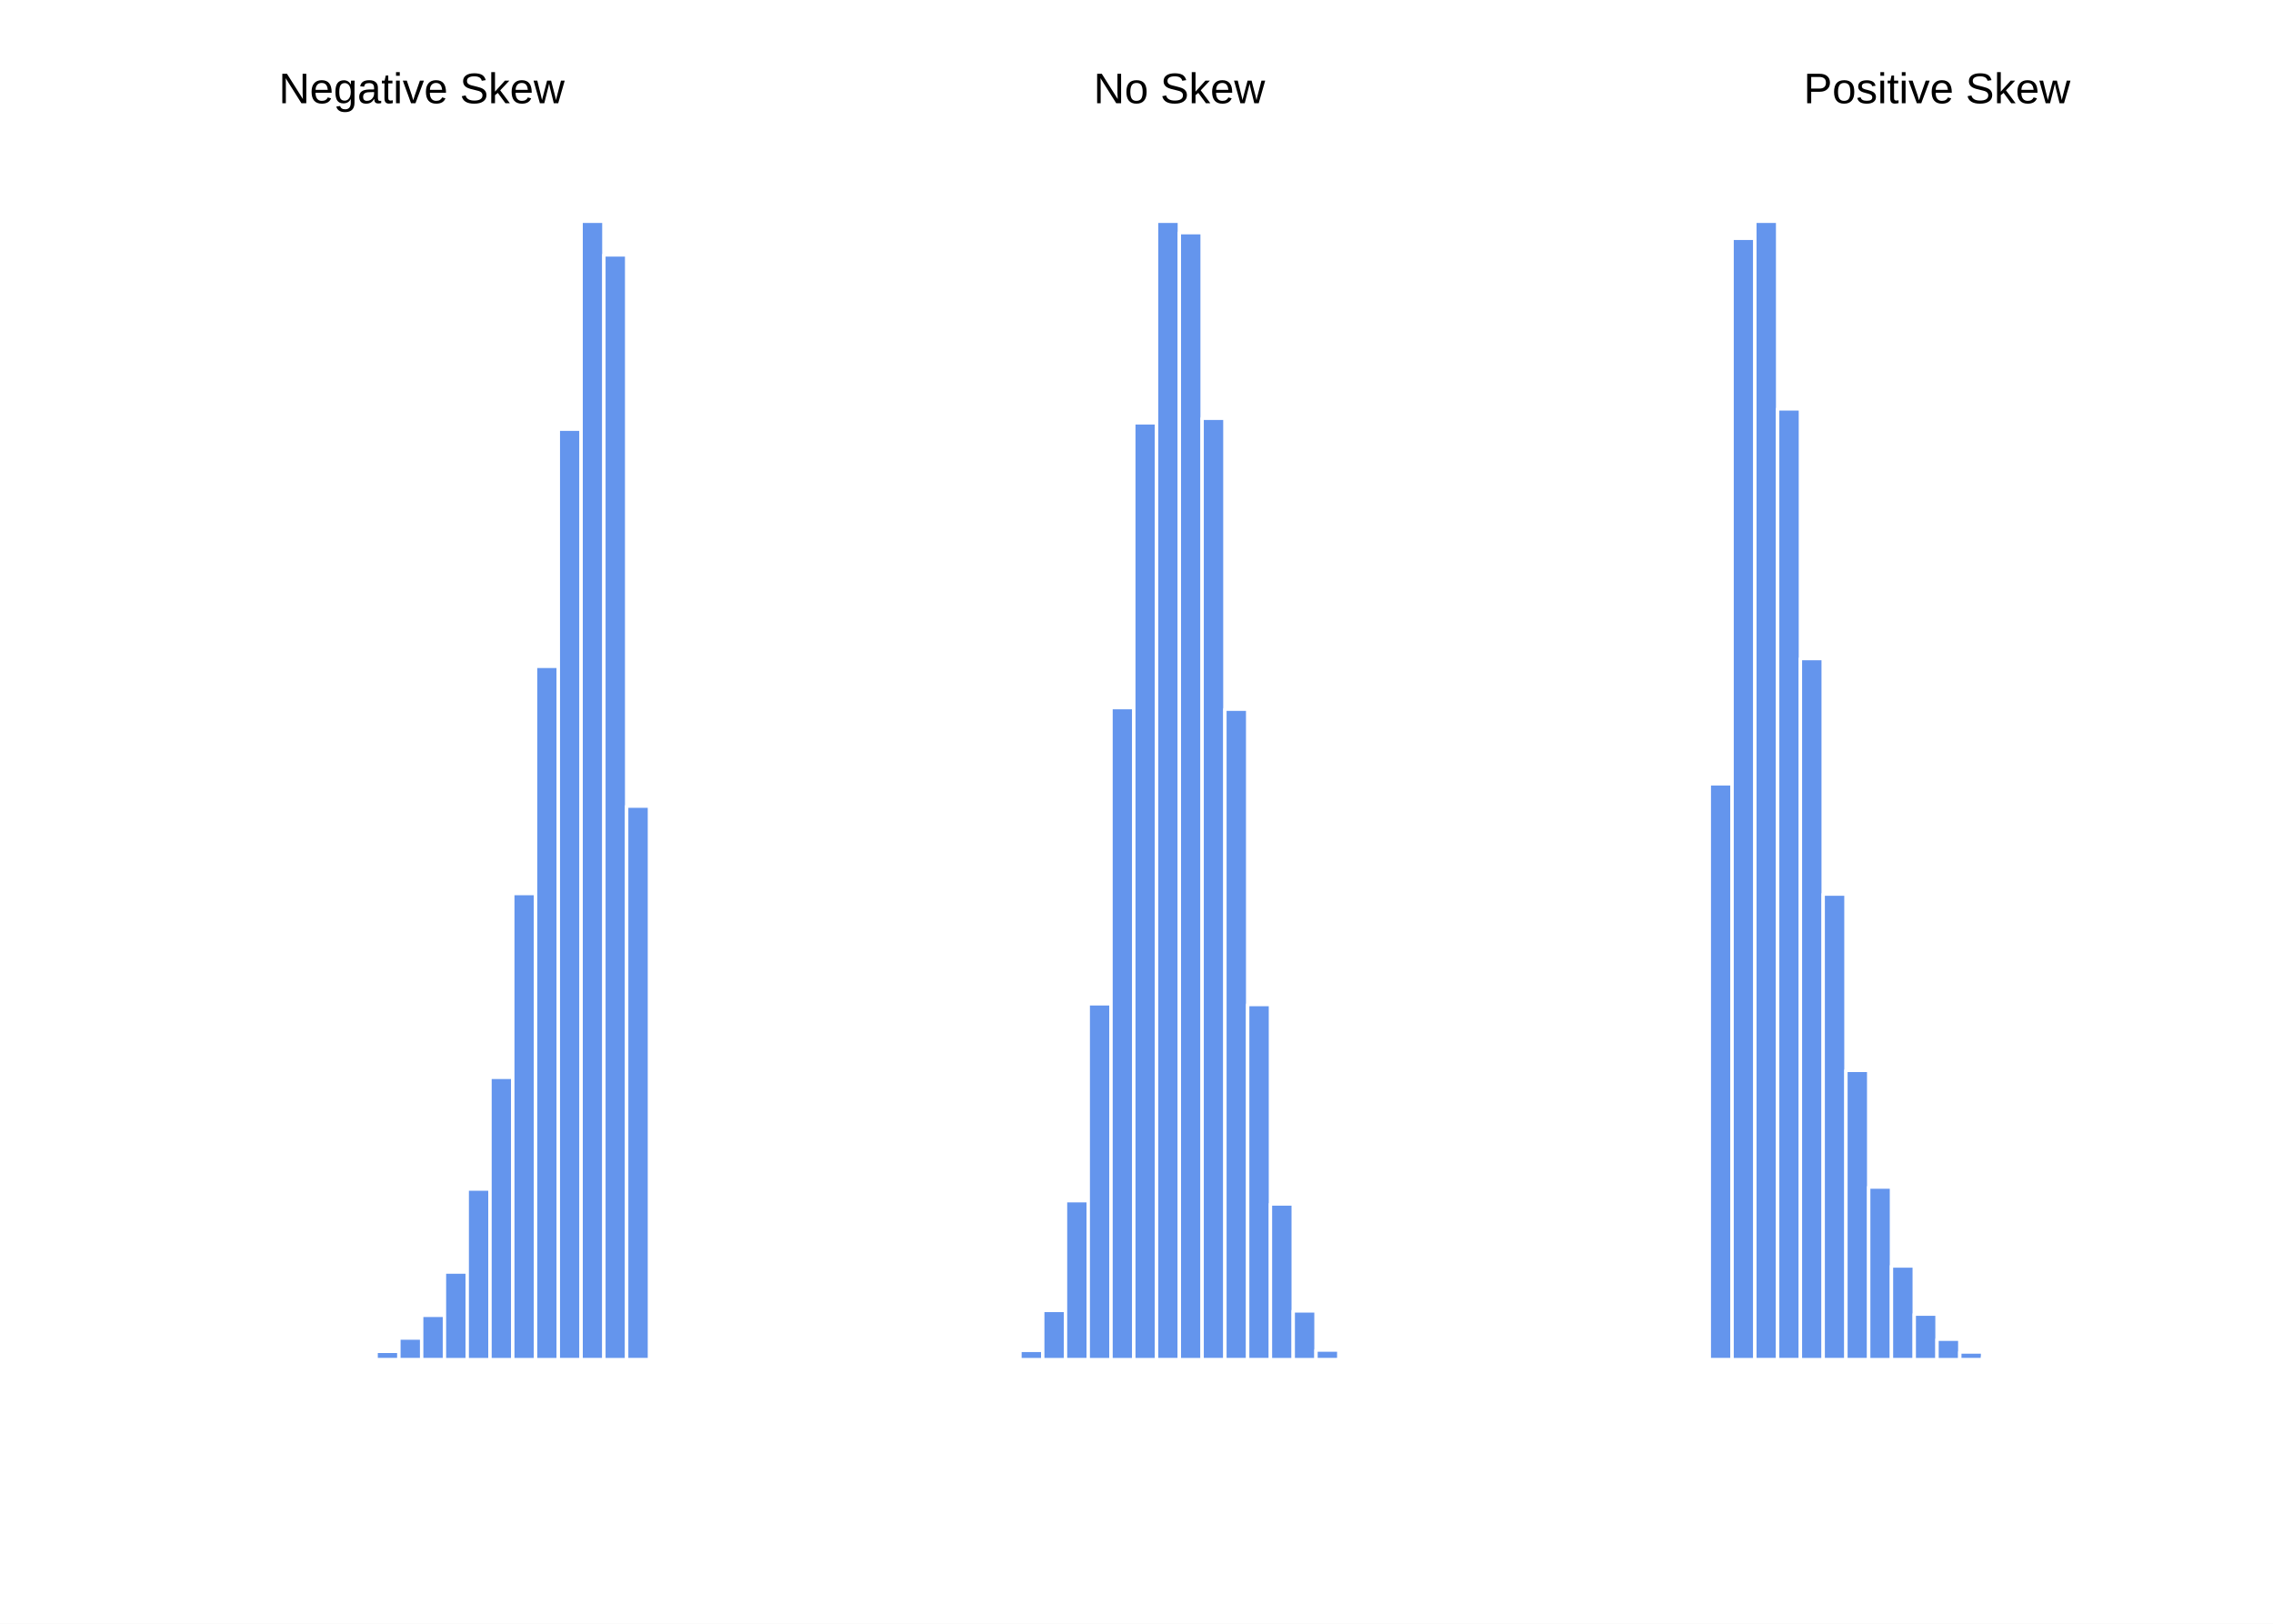
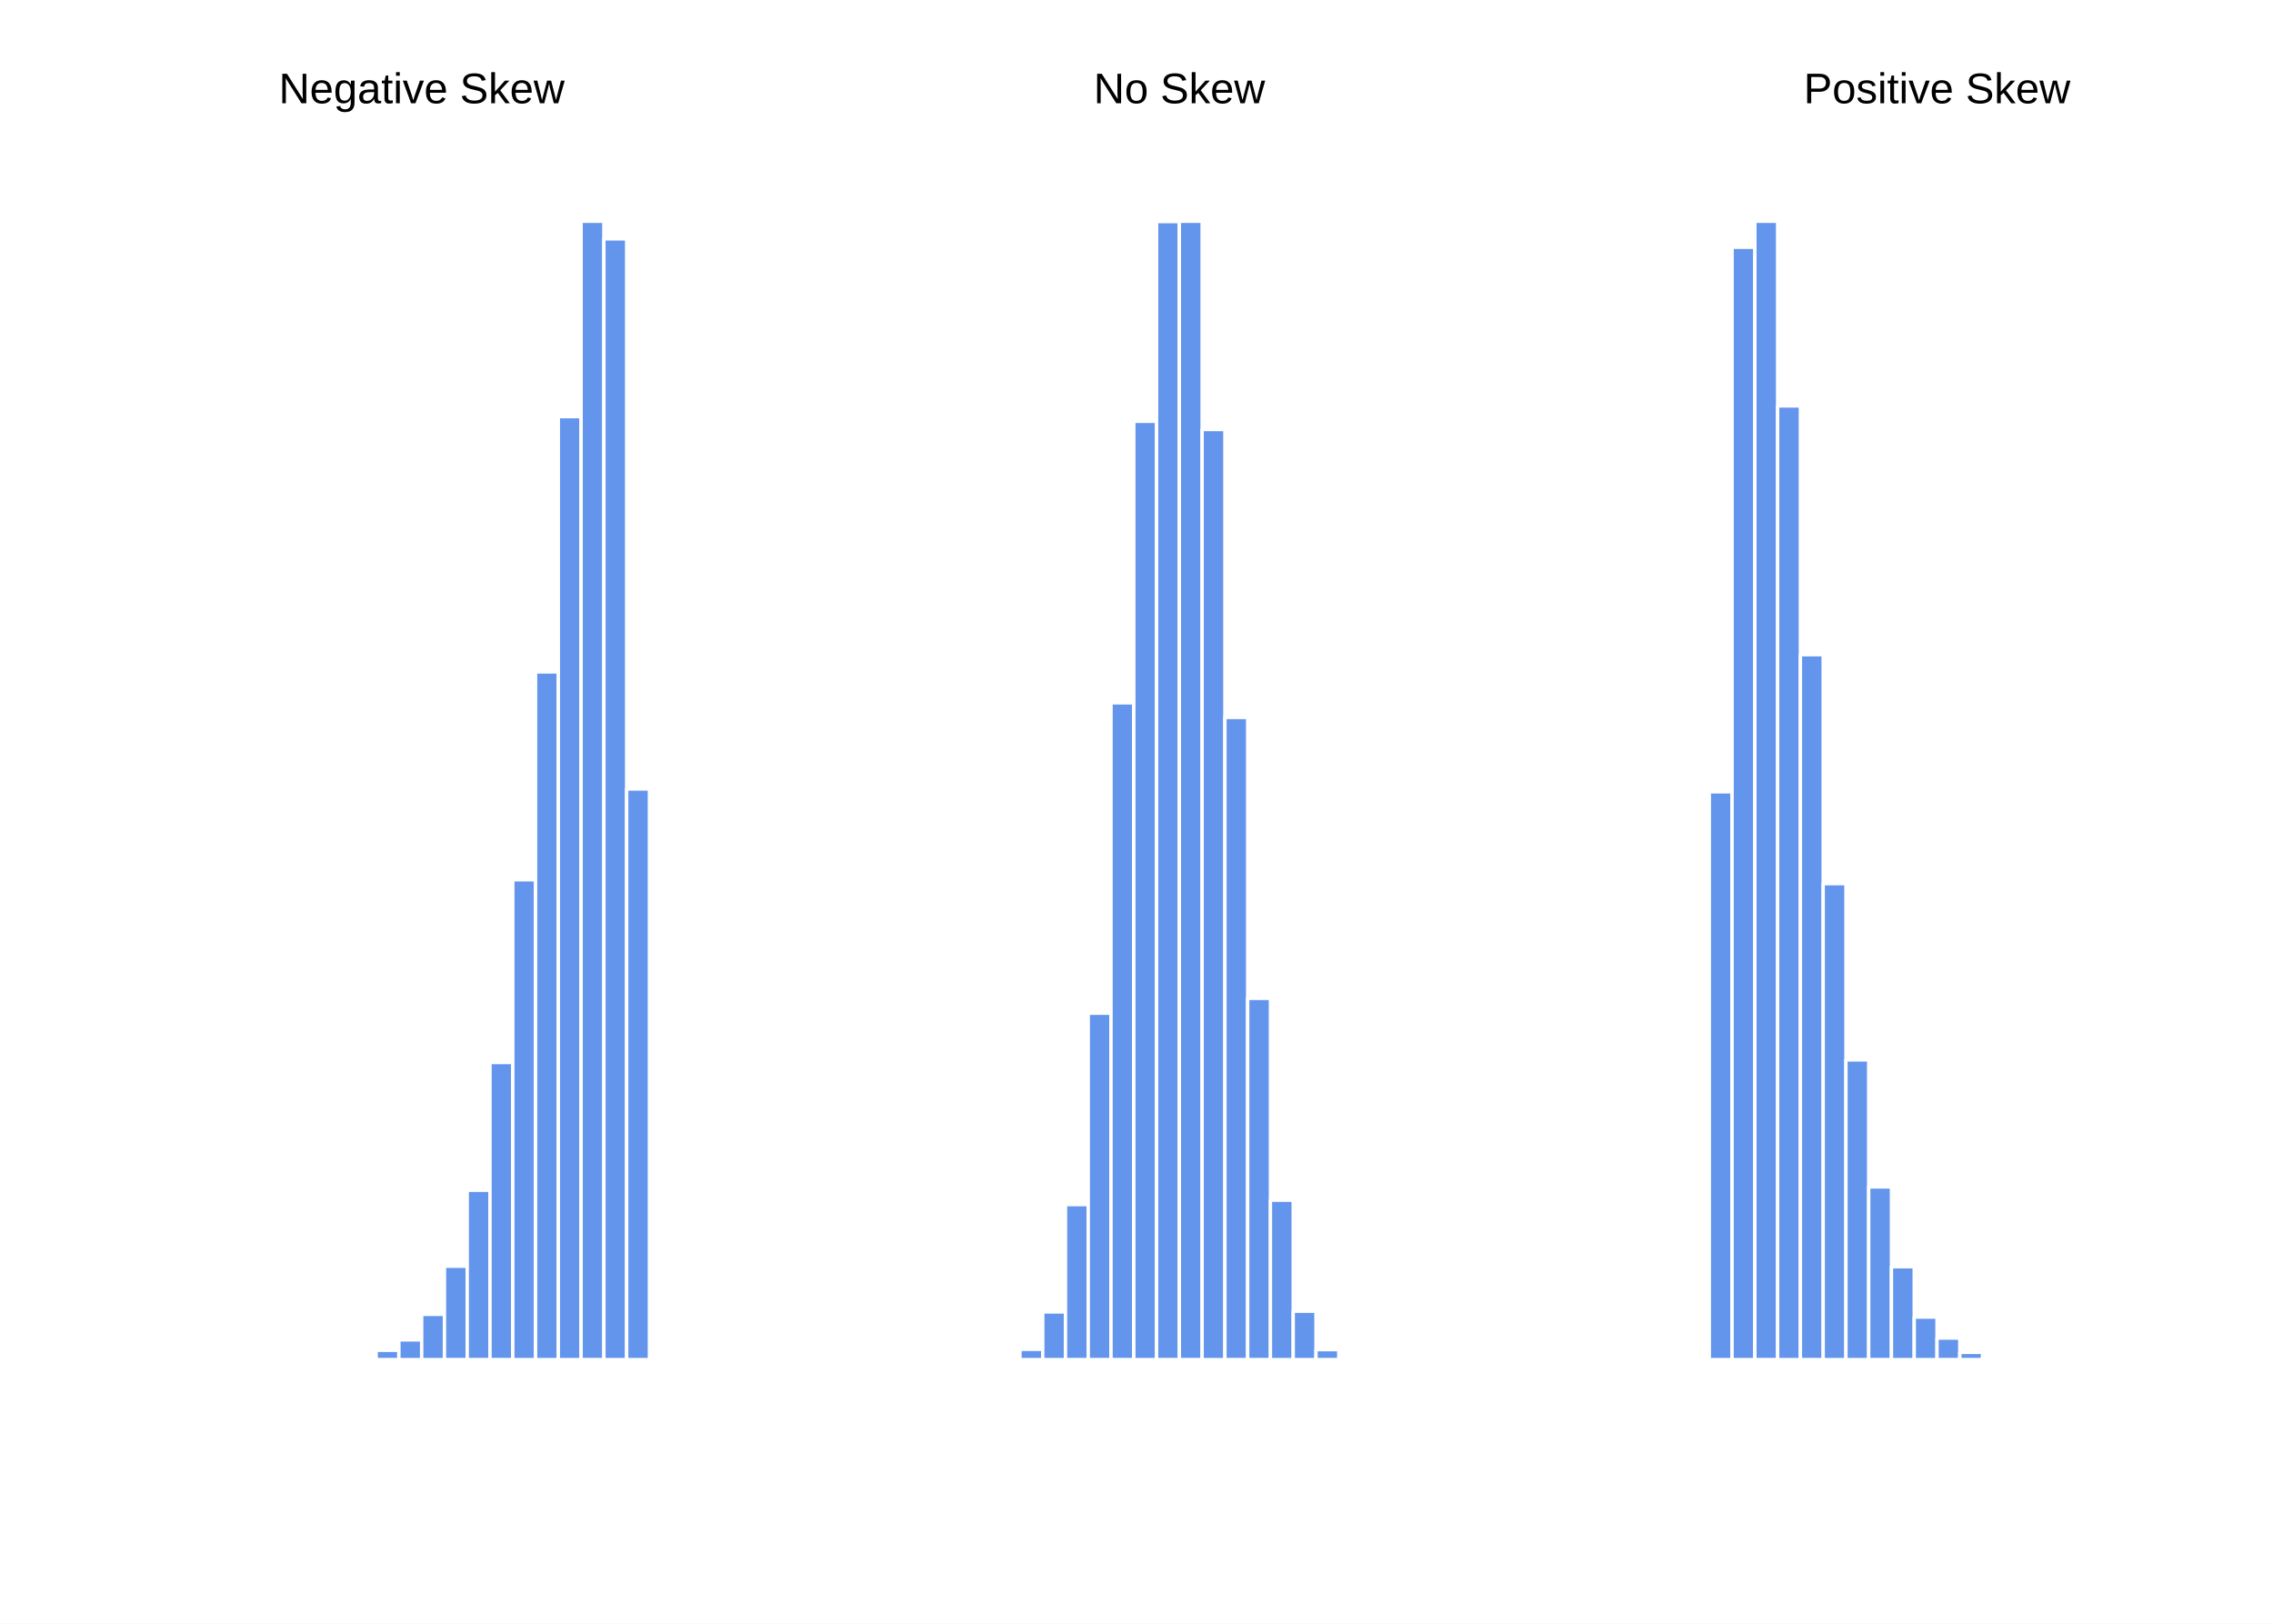
<svg xmlns="http://www.w3.org/2000/svg" class="svglite" width="504.00pt" height="360.00pt" viewBox="0 0 504.00 360.00">
  <defs>
    <style type="text/css">
    .svglite line, .svglite polyline, .svglite polygon, .svglite path, .svglite rect, .svglite circle {
      fill: none;
      stroke: #000000;
      stroke-linecap: round;
      stroke-linejoin: round;
      stroke-miterlimit: 10.00;
    }
    .svglite text {
      white-space: pre;
    }
  </style>
  </defs>
  <rect width="100%" height="100%" style="stroke: none; fill: #FFFFFF;" />
  <defs>
    <clipPath id="cpMC4wMHw1MDQuMDB8MC4wMHwzNjAuMDA=">
      <rect x="0.00" y="0.00" width="504.00" height="360.00" />
    </clipPath>
  </defs>
  <g clip-path="url(#cpMC4wMHw1MDQuMDB8MC4wMHwzNjAuMDA=)">
</g>
  <defs>
    <clipPath id="cpMzguOTd8MTQ4LjA0fDM4Ljk3fDMxMS41Mw==">
      <rect x="38.97" y="38.97" width="109.08" height="272.56" />
    </clipPath>
  </defs>
  <g clip-path="url(#cpMzguOTd8MTQ4LjA0fDM4Ljk3fDMxMS41Mw==)">
</g>
  <defs>
    <clipPath id="cpMC4wMHwxNjguMDB8MC4wMHwzNjAuMDA=">
      <rect x="0.00" y="0.00" width="168.00" height="360.00" />
    </clipPath>
  </defs>
  <g clip-path="url(#cpMC4wMHwxNjguMDB8MC4wMHwzNjAuMDA=)">
    <text x="93.50" y="22.89" text-anchor="middle" style="font-size: 9.50px; font-family: &quot;Arial&quot;;" textLength="63.38px" lengthAdjust="spacingAndGlyphs">Negative Skew</text>
  </g>
  <g clip-path="url(#cpMzguOTd8MTQ4LjA0fDM4Ljk3fDMxMS41Mw==)">
    <rect x="43.01" y="301.43" width="5.05" height="0.00" style="stroke-width: 0.75; stroke: #FFFFFF; fill: #6495ED;" />
    <rect x="48.06" y="301.43" width="5.05" height="0.00" style="stroke-width: 0.75; stroke: #FFFFFF; fill: #6495ED;" />
    <rect x="53.11" y="301.43" width="5.05" height="0.00" style="stroke-width: 0.75; stroke: #FFFFFF; fill: #6495ED;" />
    <rect x="58.16" y="301.43" width="5.05" height="0.00" style="stroke-width: 0.75; stroke: #FFFFFF; fill: #6495ED;" />
-     <rect x="63.21" y="301.43" width="5.05" height="0.00" style="stroke-width: 0.75; stroke: #FFFFFF; fill: #6495ED;" />
-     <rect x="68.26" y="301.41" width="5.05" height="0.024" style="stroke-width: 0.75; stroke: #FFFFFF; fill: #6495ED;" />
-     <rect x="73.30" y="301.20" width="5.05" height="0.23" style="stroke-width: 0.75; stroke: #FFFFFF; fill: #6495ED;" />
-     <rect x="78.35" y="300.91" width="5.05" height="0.52" style="stroke-width: 0.75; stroke: #FFFFFF; fill: #6495ED;" />
-     <rect x="83.40" y="299.60" width="5.05" height="1.83" style="stroke-width: 0.75; stroke: #FFFFFF; fill: #6495ED;" />
-     <rect x="88.45" y="296.66" width="5.05" height="4.77" style="stroke-width: 0.75; stroke: #FFFFFF; fill: #6495ED;" />
-     <rect x="93.50" y="291.62" width="5.05" height="9.81" style="stroke-width: 0.75; stroke: #FFFFFF; fill: #6495ED;" />
-     <rect x="98.55" y="282.02" width="5.05" height="19.42" style="stroke-width: 0.75; stroke: #FFFFFF; fill: #6495ED;" />
-     <rect x="103.60" y="263.62" width="5.05" height="37.82" style="stroke-width: 0.75; stroke: #FFFFFF; fill: #6495ED;" />
-     <rect x="108.65" y="238.86" width="5.05" height="62.58" style="stroke-width: 0.75; stroke: #FFFFFF; fill: #6495ED;" />
-     <rect x="113.70" y="198.10" width="5.05" height="103.34" style="stroke-width: 0.75; stroke: #FFFFFF; fill: #6495ED;" />
-     <rect x="118.75" y="147.74" width="5.05" height="153.70" style="stroke-width: 0.75; stroke: #FFFFFF; fill: #6495ED;" />
-     <rect x="123.80" y="95.16" width="5.05" height="206.27" style="stroke-width: 0.75; stroke: #FFFFFF; fill: #6495ED;" />
+     <rect x="63.21" y="301.40" width="5.05" height="0.037" style="stroke-width: 0.75; stroke: #FFFFFF; fill: #6495ED;" />
+     <rect x="68.26" y="301.39" width="5.05" height="0.049" style="stroke-width: 0.75; stroke: #FFFFFF; fill: #6495ED;" />
+     <rect x="73.30" y="301.22" width="5.05" height="0.21" style="stroke-width: 0.75; stroke: #FFFFFF; fill: #6495ED;" />
+     <rect x="78.35" y="300.90" width="5.05" height="0.53" style="stroke-width: 0.75; stroke: #FFFFFF; fill: #6495ED;" />
+     <rect x="83.40" y="299.38" width="5.05" height="2.05" style="stroke-width: 0.75; stroke: #FFFFFF; fill: #6495ED;" />
+     <rect x="88.45" y="297.07" width="5.05" height="4.37" style="stroke-width: 0.75; stroke: #FFFFFF; fill: #6495ED;" />
+     <rect x="93.50" y="291.41" width="5.05" height="10.03" style="stroke-width: 0.75; stroke: #FFFFFF; fill: #6495ED;" />
+     <rect x="98.55" y="280.73" width="5.05" height="20.70" style="stroke-width: 0.75; stroke: #FFFFFF; fill: #6495ED;" />
+     <rect x="103.60" y="263.90" width="5.05" height="37.53" style="stroke-width: 0.75; stroke: #FFFFFF; fill: #6495ED;" />
+     <rect x="108.65" y="235.57" width="5.05" height="65.86" style="stroke-width: 0.75; stroke: #FFFFFF; fill: #6495ED;" />
+     <rect x="113.70" y="195.06" width="5.05" height="106.38" style="stroke-width: 0.75; stroke: #FFFFFF; fill: #6495ED;" />
+     <rect x="118.75" y="148.97" width="5.05" height="152.47" style="stroke-width: 0.75; stroke: #FFFFFF; fill: #6495ED;" />
+     <rect x="123.80" y="92.37" width="5.05" height="209.07" style="stroke-width: 0.75; stroke: #FFFFFF; fill: #6495ED;" />
    <rect x="128.85" y="49.06" width="5.05" height="252.37" style="stroke-width: 0.75; stroke: #FFFFFF; fill: #6495ED;" />
-     <rect x="133.90" y="56.51" width="5.05" height="244.93" style="stroke-width: 0.75; stroke: #FFFFFF; fill: #6495ED;" />
-     <rect x="138.95" y="178.73" width="5.05" height="122.70" style="stroke-width: 0.75; stroke: #FFFFFF; fill: #6495ED;" />
+     <rect x="133.90" y="52.96" width="5.05" height="248.48" style="stroke-width: 0.75; stroke: #FFFFFF; fill: #6495ED;" />
+     <rect x="138.95" y="174.93" width="5.05" height="126.51" style="stroke-width: 0.75; stroke: #FFFFFF; fill: #6495ED;" />
  </g>
  <defs>
    <clipPath id="cpMjA2Ljk3fDMxNi4wNHwzOC45N3wzMTEuNTM=">
      <rect x="206.97" y="38.97" width="109.08" height="272.56" />
    </clipPath>
  </defs>
  <g clip-path="url(#cpMjA2Ljk3fDMxNi4wNHwzOC45N3wzMTEuNTM=)">
</g>
  <defs>
    <clipPath id="cpMTY4LjAwfDMzNi4wMHwwLjAwfDM2MC4wMA==">
      <rect x="168.00" y="0.00" width="168.00" height="360.00" />
    </clipPath>
  </defs>
  <g clip-path="url(#cpMTY4LjAwfDMzNi4wMHwwLjAwfDM2MC4wMA==)">
    <text x="261.50" y="22.89" text-anchor="middle" style="font-size: 9.50px; font-family: &quot;Arial&quot;;" textLength="38.02px" lengthAdjust="spacingAndGlyphs">No Skew</text>
  </g>
  <g clip-path="url(#cpMjA2Ljk3fDMxNi4wNHwzOC45N3wzMTEuNTM=)">
    <rect x="211.01" y="301.43" width="5.05" height="0.00" style="stroke-width: 0.75; stroke: #FFFFFF; fill: #6495ED;" />
    <rect x="216.06" y="301.43" width="5.05" height="0.00" style="stroke-width: 0.75; stroke: #FFFFFF; fill: #6495ED;" />
-     <rect x="221.11" y="301.29" width="5.05" height="0.15" style="stroke-width: 0.75; stroke: #FFFFFF; fill: #6495ED;" />
-     <rect x="226.16" y="299.39" width="5.05" height="2.05" style="stroke-width: 0.75; stroke: #FFFFFF; fill: #6495ED;" />
-     <rect x="231.21" y="290.54" width="5.05" height="10.90" style="stroke-width: 0.75; stroke: #FFFFFF; fill: #6495ED;" />
-     <rect x="236.26" y="266.21" width="5.05" height="35.22" style="stroke-width: 0.75; stroke: #FFFFFF; fill: #6495ED;" />
-     <rect x="241.30" y="222.55" width="5.05" height="78.89" style="stroke-width: 0.75; stroke: #FFFFFF; fill: #6495ED;" />
-     <rect x="246.35" y="156.88" width="5.05" height="144.56" style="stroke-width: 0.75; stroke: #FFFFFF; fill: #6495ED;" />
-     <rect x="251.40" y="93.74" width="5.05" height="207.70" style="stroke-width: 0.75; stroke: #FFFFFF; fill: #6495ED;" />
-     <rect x="256.45" y="49.06" width="5.05" height="252.37" style="stroke-width: 0.75; stroke: #FFFFFF; fill: #6495ED;" />
-     <rect x="261.50" y="51.59" width="5.05" height="249.85" style="stroke-width: 0.75; stroke: #FFFFFF; fill: #6495ED;" />
-     <rect x="266.55" y="92.74" width="5.05" height="208.69" style="stroke-width: 0.75; stroke: #FFFFFF; fill: #6495ED;" />
-     <rect x="271.60" y="157.24" width="5.05" height="144.19" style="stroke-width: 0.75; stroke: #FFFFFF; fill: #6495ED;" />
-     <rect x="276.65" y="222.72" width="5.05" height="78.71" style="stroke-width: 0.75; stroke: #FFFFFF; fill: #6495ED;" />
-     <rect x="281.70" y="266.93" width="5.05" height="34.51" style="stroke-width: 0.75; stroke: #FFFFFF; fill: #6495ED;" />
-     <rect x="286.75" y="290.64" width="5.05" height="10.80" style="stroke-width: 0.75; stroke: #FFFFFF; fill: #6495ED;" />
-     <rect x="291.80" y="299.33" width="5.05" height="2.10" style="stroke-width: 0.75; stroke: #FFFFFF; fill: #6495ED;" />
-     <rect x="296.85" y="301.22" width="5.05" height="0.22" style="stroke-width: 0.75; stroke: #FFFFFF; fill: #6495ED;" />
-     <rect x="301.90" y="301.42" width="5.05" height="0.015" style="stroke-width: 0.75; stroke: #FFFFFF; fill: #6495ED;" />
+     <rect x="221.11" y="301.26" width="5.05" height="0.18" style="stroke-width: 0.75; stroke: #FFFFFF; fill: #6495ED;" />
+     <rect x="226.16" y="299.16" width="5.05" height="2.28" style="stroke-width: 0.75; stroke: #FFFFFF; fill: #6495ED;" />
+     <rect x="231.21" y="290.87" width="5.05" height="10.57" style="stroke-width: 0.75; stroke: #FFFFFF; fill: #6495ED;" />
+     <rect x="236.26" y="267.07" width="5.05" height="34.36" style="stroke-width: 0.75; stroke: #FFFFFF; fill: #6495ED;" />
+     <rect x="241.30" y="224.64" width="5.05" height="76.79" style="stroke-width: 0.75; stroke: #FFFFFF; fill: #6495ED;" />
+     <rect x="246.35" y="155.82" width="5.05" height="145.61" style="stroke-width: 0.75; stroke: #FFFFFF; fill: #6495ED;" />
+     <rect x="251.40" y="93.41" width="5.05" height="208.03" style="stroke-width: 0.75; stroke: #FFFFFF; fill: #6495ED;" />
+     <rect x="256.45" y="49.13" width="5.05" height="252.30" style="stroke-width: 0.75; stroke: #FFFFFF; fill: #6495ED;" />
+     <rect x="261.50" y="49.06" width="5.05" height="252.37" style="stroke-width: 0.75; stroke: #FFFFFF; fill: #6495ED;" />
+     <rect x="266.55" y="95.22" width="5.05" height="206.22" style="stroke-width: 0.75; stroke: #FFFFFF; fill: #6495ED;" />
+     <rect x="271.60" y="159.06" width="5.05" height="142.37" style="stroke-width: 0.75; stroke: #FFFFFF; fill: #6495ED;" />
+     <rect x="276.65" y="221.34" width="5.05" height="80.09" style="stroke-width: 0.75; stroke: #FFFFFF; fill: #6495ED;" />
+     <rect x="281.70" y="266.10" width="5.05" height="35.34" style="stroke-width: 0.75; stroke: #FFFFFF; fill: #6495ED;" />
+     <rect x="286.75" y="290.71" width="5.05" height="10.73" style="stroke-width: 0.75; stroke: #FFFFFF; fill: #6495ED;" />
+     <rect x="291.80" y="299.23" width="5.05" height="2.20" style="stroke-width: 0.75; stroke: #FFFFFF; fill: #6495ED;" />
+     <rect x="296.85" y="301.23" width="5.05" height="0.20" style="stroke-width: 0.75; stroke: #FFFFFF; fill: #6495ED;" />
+     <rect x="301.90" y="301.43" width="5.05" height="0.00" style="stroke-width: 0.75; stroke: #FFFFFF; fill: #6495ED;" />
    <rect x="306.95" y="301.43" width="5.05" height="0.00" style="stroke-width: 0.75; stroke: #FFFFFF; fill: #6495ED;" />
  </g>
  <defs>
    <clipPath id="cpMzc0Ljk3fDQ4NC4wNHwzOC45N3wzMTEuNTM=">
      <rect x="374.97" y="38.97" width="109.08" height="272.56" />
    </clipPath>
  </defs>
  <g clip-path="url(#cpMzc0Ljk3fDQ4NC4wNHwzOC45N3wzMTEuNTM=)">
</g>
  <defs>
    <clipPath id="cpMzM2LjAwfDUwNC4wMHwwLjAwfDM2MC4wMA==">
      <rect x="336.00" y="0.00" width="168.00" height="360.00" />
    </clipPath>
  </defs>
  <g clip-path="url(#cpMzM2LjAwfDUwNC4wMHwwLjAwfDM2MC4wMA==)">
    <text x="429.50" y="22.89" text-anchor="middle" style="font-size: 9.50px; font-family: &quot;Arial&quot;;" textLength="59.15px" lengthAdjust="spacingAndGlyphs">Positive Skew</text>
  </g>
  <g clip-path="url(#cpMzc0Ljk3fDQ4NC4wNHwzOC45N3wzMTEuNTM=)">
-     <rect x="379.01" y="173.78" width="5.05" height="127.65" style="stroke-width: 0.75; stroke: #FFFFFF; fill: #6495ED;" />
-     <rect x="384.06" y="52.84" width="5.05" height="248.60" style="stroke-width: 0.75; stroke: #FFFFFF; fill: #6495ED;" />
+     <rect x="379.01" y="175.56" width="5.05" height="125.88" style="stroke-width: 0.75; stroke: #FFFFFF; fill: #6495ED;" />
+     <rect x="384.06" y="54.83" width="5.05" height="246.61" style="stroke-width: 0.75; stroke: #FFFFFF; fill: #6495ED;" />
    <rect x="389.11" y="49.06" width="5.05" height="252.37" style="stroke-width: 0.75; stroke: #FFFFFF; fill: #6495ED;" />
-     <rect x="394.16" y="90.66" width="5.05" height="210.77" style="stroke-width: 0.75; stroke: #FFFFFF; fill: #6495ED;" />
-     <rect x="399.21" y="146.01" width="5.05" height="155.43" style="stroke-width: 0.75; stroke: #FFFFFF; fill: #6495ED;" />
-     <rect x="404.26" y="198.23" width="5.05" height="103.20" style="stroke-width: 0.75; stroke: #FFFFFF; fill: #6495ED;" />
-     <rect x="409.30" y="237.31" width="5.05" height="64.12" style="stroke-width: 0.75; stroke: #FFFFFF; fill: #6495ED;" />
-     <rect x="414.35" y="263.18" width="5.05" height="38.26" style="stroke-width: 0.75; stroke: #FFFFFF; fill: #6495ED;" />
-     <rect x="419.40" y="280.68" width="5.05" height="20.75" style="stroke-width: 0.75; stroke: #FFFFFF; fill: #6495ED;" />
-     <rect x="424.45" y="291.36" width="5.05" height="10.08" style="stroke-width: 0.75; stroke: #FFFFFF; fill: #6495ED;" />
-     <rect x="429.50" y="296.92" width="5.05" height="4.52" style="stroke-width: 0.75; stroke: #FFFFFF; fill: #6495ED;" />
-     <rect x="434.55" y="299.75" width="5.05" height="1.68" style="stroke-width: 0.75; stroke: #FFFFFF; fill: #6495ED;" />
-     <rect x="439.60" y="300.85" width="5.05" height="0.58" style="stroke-width: 0.75; stroke: #FFFFFF; fill: #6495ED;" />
-     <rect x="444.65" y="301.31" width="5.05" height="0.12" style="stroke-width: 0.75; stroke: #FFFFFF; fill: #6495ED;" />
+     <rect x="394.16" y="89.99" width="5.05" height="211.45" style="stroke-width: 0.75; stroke: #FFFFFF; fill: #6495ED;" />
+     <rect x="399.21" y="145.16" width="5.05" height="156.27" style="stroke-width: 0.75; stroke: #FFFFFF; fill: #6495ED;" />
+     <rect x="404.26" y="195.91" width="5.05" height="105.53" style="stroke-width: 0.75; stroke: #FFFFFF; fill: #6495ED;" />
+     <rect x="409.30" y="234.99" width="5.05" height="66.45" style="stroke-width: 0.75; stroke: #FFFFFF; fill: #6495ED;" />
+     <rect x="414.35" y="263.16" width="5.05" height="38.27" style="stroke-width: 0.75; stroke: #FFFFFF; fill: #6495ED;" />
+     <rect x="419.40" y="280.84" width="5.05" height="20.60" style="stroke-width: 0.75; stroke: #FFFFFF; fill: #6495ED;" />
+     <rect x="424.45" y="292.01" width="5.05" height="9.43" style="stroke-width: 0.75; stroke: #FFFFFF; fill: #6495ED;" />
+     <rect x="429.50" y="296.66" width="5.05" height="4.77" style="stroke-width: 0.75; stroke: #FFFFFF; fill: #6495ED;" />
+     <rect x="434.55" y="299.83" width="5.05" height="1.60" style="stroke-width: 0.75; stroke: #FFFFFF; fill: #6495ED;" />
+     <rect x="439.60" y="300.72" width="5.05" height="0.72" style="stroke-width: 0.75; stroke: #FFFFFF; fill: #6495ED;" />
+     <rect x="444.65" y="301.24" width="5.05" height="0.20" style="stroke-width: 0.75; stroke: #FFFFFF; fill: #6495ED;" />
    <rect x="449.70" y="301.42" width="5.05" height="0.012" style="stroke-width: 0.75; stroke: #FFFFFF; fill: #6495ED;" />
-     <rect x="454.75" y="301.43" width="5.05" height="0.00" style="stroke-width: 0.75; stroke: #FFFFFF; fill: #6495ED;" />
+     <rect x="454.75" y="301.42" width="5.05" height="0.012" style="stroke-width: 0.75; stroke: #FFFFFF; fill: #6495ED;" />
    <rect x="459.80" y="301.43" width="5.05" height="0.00" style="stroke-width: 0.75; stroke: #FFFFFF; fill: #6495ED;" />
    <rect x="464.85" y="301.43" width="5.05" height="0.00" style="stroke-width: 0.75; stroke: #FFFFFF; fill: #6495ED;" />
    <rect x="469.90" y="301.43" width="5.05" height="0.00" style="stroke-width: 0.75; stroke: #FFFFFF; fill: #6495ED;" />
    <rect x="474.95" y="301.43" width="5.05" height="0.00" style="stroke-width: 0.75; stroke: #FFFFFF; fill: #6495ED;" />
  </g>
</svg>
